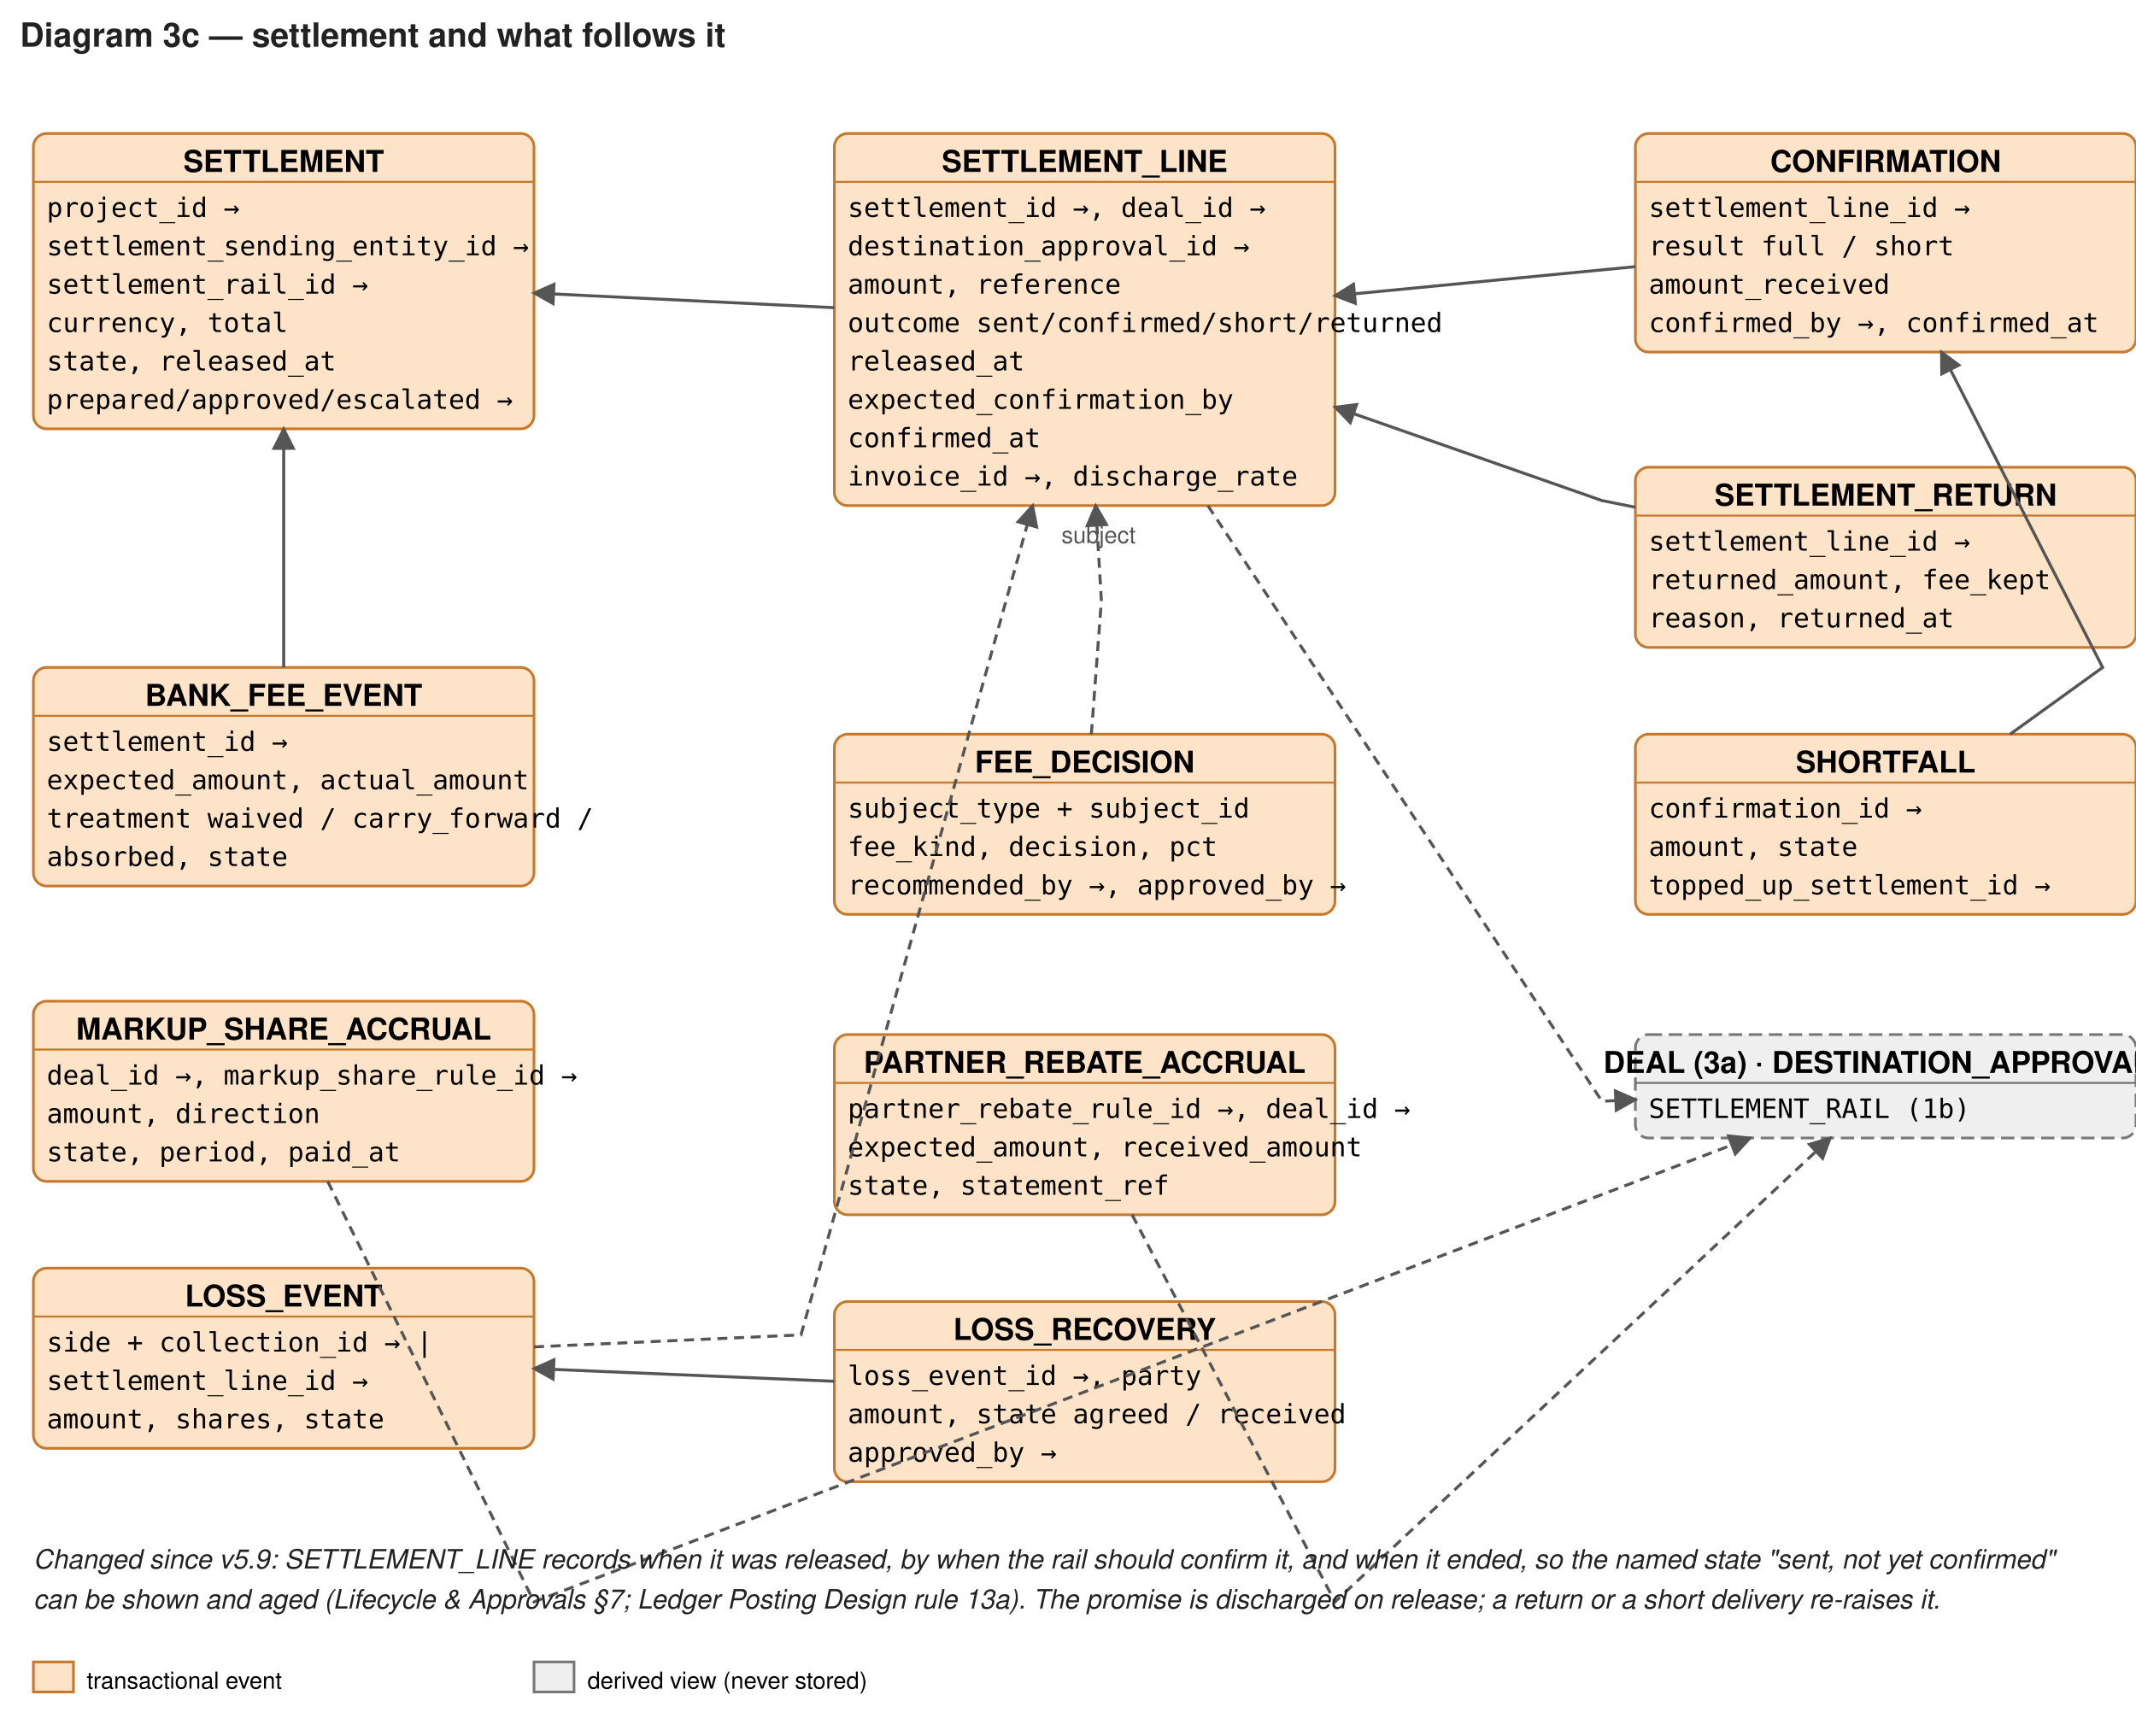
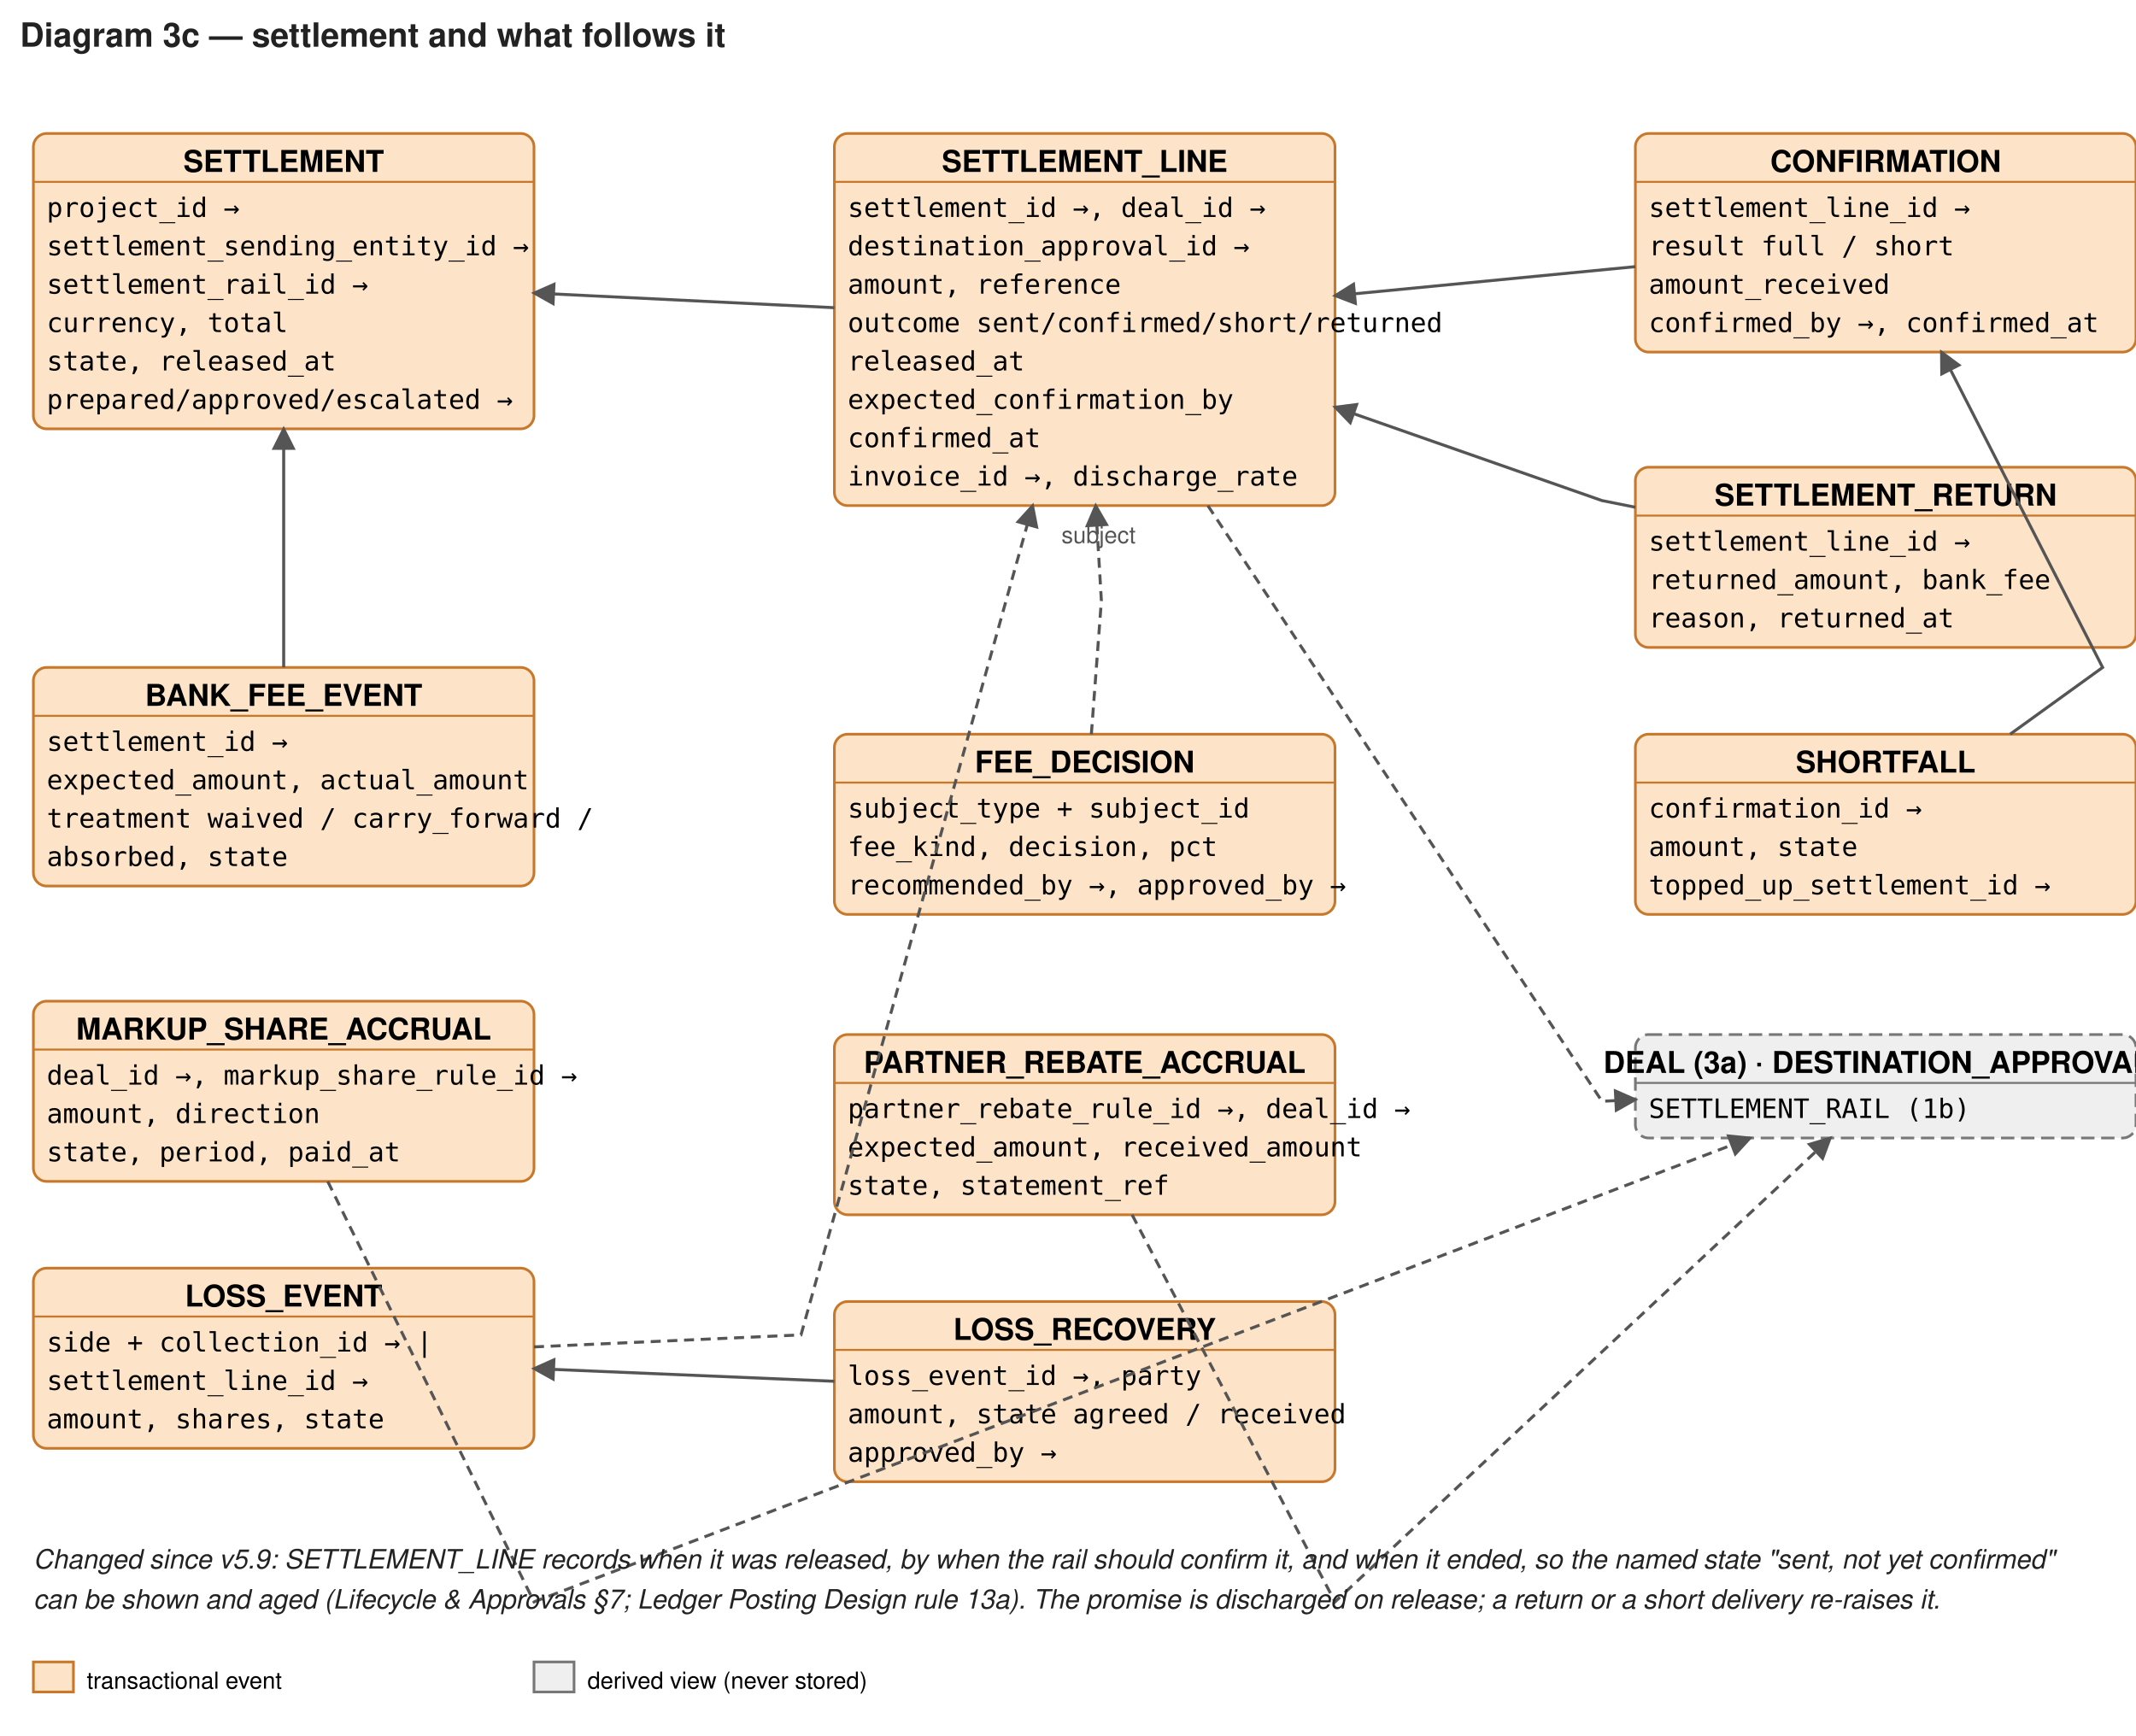
<svg xmlns="http://www.w3.org/2000/svg" viewBox="0 0 640 520" width="100%" style="display:block; background:#FFFFFF; border:0.5pt solid #bbbbbb">
  <defs>
    <marker id="arr" markerWidth="8" markerHeight="8" refX="7" refY="4" orient="auto" markerUnits="strokeWidth">
      <path d="M0,0 L8,4 L0,8 z" fill="#555" />
    </marker>
  </defs>
  <text x="6" y="14" font-size="10" font-family="Helvetica, Arial, sans-serif" fill="#222" text-anchor="start" font-weight="bold">Diagram 3c — settlement and what follows it</text>
  <rect x="10" y="40" width="150" height="88.5" rx="4" fill="#FDE4C8" stroke="#C8782A" stroke-width="0.8" />
  <text x="85.0" y="51.5" font-size="9" font-family="Helvetica, Arial, sans-serif" font-weight="bold" text-anchor="middle">SETTLEMENT</text>
  <line x1="10" y1="54.5" x2="160" y2="54.5" stroke="#C8782A" stroke-width="0.6" />
  <text x="14" y="65.0" font-size="8" font-family="Menlo, Consolas, monospace">project_id →</text>
  <text x="14" y="76.5" font-size="8" font-family="Menlo, Consolas, monospace">settlement_sending_entity_id →</text>
  <text x="14" y="88.0" font-size="8" font-family="Menlo, Consolas, monospace">settlement_rail_id →</text>
  <text x="14" y="99.5" font-size="8" font-family="Menlo, Consolas, monospace">currency, total</text>
  <text x="14" y="111.0" font-size="8" font-family="Menlo, Consolas, monospace">state, released_at</text>
  <text x="14" y="122.5" font-size="8" font-family="Menlo, Consolas, monospace">prepared/approved/escalated →</text>
  <rect x="250" y="40" width="150" height="111.5" rx="4" fill="#FDE4C8" stroke="#C8782A" stroke-width="0.8" />
  <text x="325.0" y="51.5" font-size="9" font-family="Helvetica, Arial, sans-serif" font-weight="bold" text-anchor="middle">SETTLEMENT_LINE</text>
  <line x1="250" y1="54.5" x2="400" y2="54.5" stroke="#C8782A" stroke-width="0.6" />
  <text x="254" y="65.0" font-size="8" font-family="Menlo, Consolas, monospace">settlement_id →, deal_id →</text>
  <text x="254" y="76.5" font-size="8" font-family="Menlo, Consolas, monospace">destination_approval_id →</text>
  <text x="254" y="88.0" font-size="8" font-family="Menlo, Consolas, monospace">amount, reference</text>
  <text x="254" y="99.5" font-size="8" font-family="Menlo, Consolas, monospace">outcome sent/confirmed/short/returned</text>
  <text x="254" y="111.0" font-size="8" font-family="Menlo, Consolas, monospace">released_at</text>
  <text x="254" y="122.5" font-size="8" font-family="Menlo, Consolas, monospace">expected_confirmation_by</text>
  <text x="254" y="134.0" font-size="8" font-family="Menlo, Consolas, monospace">confirmed_at</text>
  <text x="254" y="145.5" font-size="8" font-family="Menlo, Consolas, monospace">invoice_id →, discharge_rate</text>
  <rect x="490" y="40" width="150" height="65.5" rx="4" fill="#FDE4C8" stroke="#C8782A" stroke-width="0.8" />
  <text x="565.0" y="51.5" font-size="9" font-family="Helvetica, Arial, sans-serif" font-weight="bold" text-anchor="middle">CONFIRMATION</text>
  <line x1="490" y1="54.5" x2="640" y2="54.5" stroke="#C8782A" stroke-width="0.6" />
  <text x="494" y="65.0" font-size="8" font-family="Menlo, Consolas, monospace">settlement_line_id →</text>
  <text x="494" y="76.5" font-size="8" font-family="Menlo, Consolas, monospace">result full / short</text>
  <text x="494" y="88.0" font-size="8" font-family="Menlo, Consolas, monospace">amount_received</text>
  <text x="494" y="99.5" font-size="8" font-family="Menlo, Consolas, monospace">confirmed_by →, confirmed_at</text>
  <rect x="490" y="140" width="150" height="54.0" rx="4" fill="#FDE4C8" stroke="#C8782A" stroke-width="0.8" />
  <text x="565.0" y="151.5" font-size="9" font-family="Helvetica, Arial, sans-serif" font-weight="bold" text-anchor="middle">SETTLEMENT_RETURN</text>
  <line x1="490" y1="154.5" x2="640" y2="154.5" stroke="#C8782A" stroke-width="0.6" />
  <text x="494" y="165.0" font-size="8" font-family="Menlo, Consolas, monospace">settlement_line_id →</text>
-   <text x="494" y="176.5" font-size="8" font-family="Menlo, Consolas, monospace">returned_amount, fee_kept</text>
+   <text x="494" y="176.5" font-size="8" font-family="Menlo, Consolas, monospace">returned_amount, bank_fee</text>
  <text x="494" y="188.0" font-size="8" font-family="Menlo, Consolas, monospace">reason, returned_at</text>
  <rect x="490" y="220" width="150" height="54.0" rx="4" fill="#FDE4C8" stroke="#C8782A" stroke-width="0.8" />
  <text x="565.0" y="231.5" font-size="9" font-family="Helvetica, Arial, sans-serif" font-weight="bold" text-anchor="middle">SHORTFALL</text>
  <line x1="490" y1="234.5" x2="640" y2="234.5" stroke="#C8782A" stroke-width="0.6" />
  <text x="494" y="245.0" font-size="8" font-family="Menlo, Consolas, monospace">confirmation_id →</text>
  <text x="494" y="256.5" font-size="8" font-family="Menlo, Consolas, monospace">amount, state</text>
  <text x="494" y="268.0" font-size="8" font-family="Menlo, Consolas, monospace">topped_up_settlement_id →</text>
  <rect x="10" y="200" width="150" height="65.5" rx="4" fill="#FDE4C8" stroke="#C8782A" stroke-width="0.8" />
  <text x="85.0" y="211.5" font-size="9" font-family="Helvetica, Arial, sans-serif" font-weight="bold" text-anchor="middle">BANK_FEE_EVENT</text>
  <line x1="10" y1="214.5" x2="160" y2="214.5" stroke="#C8782A" stroke-width="0.6" />
  <text x="14" y="225.0" font-size="8" font-family="Menlo, Consolas, monospace">settlement_id →</text>
  <text x="14" y="236.5" font-size="8" font-family="Menlo, Consolas, monospace">expected_amount, actual_amount</text>
  <text x="14" y="248.0" font-size="8" font-family="Menlo, Consolas, monospace">treatment waived / carry_forward /</text>
  <text x="14" y="259.5" font-size="8" font-family="Menlo, Consolas, monospace">  absorbed, state</text>
  <rect x="250" y="220" width="150" height="54.0" rx="4" fill="#FDE4C8" stroke="#C8782A" stroke-width="0.8" />
  <text x="325.0" y="231.5" font-size="9" font-family="Helvetica, Arial, sans-serif" font-weight="bold" text-anchor="middle">FEE_DECISION</text>
  <line x1="250" y1="234.5" x2="400" y2="234.5" stroke="#C8782A" stroke-width="0.6" />
  <text x="254" y="245.0" font-size="8" font-family="Menlo, Consolas, monospace">subject_type + subject_id</text>
  <text x="254" y="256.5" font-size="8" font-family="Menlo, Consolas, monospace">fee_kind, decision, pct</text>
  <text x="254" y="268.0" font-size="8" font-family="Menlo, Consolas, monospace">recommended_by →, approved_by →</text>
  <rect x="10" y="300" width="150" height="54.0" rx="4" fill="#FDE4C8" stroke="#C8782A" stroke-width="0.8" />
  <text x="85.0" y="311.5" font-size="9" font-family="Helvetica, Arial, sans-serif" font-weight="bold" text-anchor="middle">MARKUP_SHARE_ACCRUAL</text>
  <line x1="10" y1="314.5" x2="160" y2="314.5" stroke="#C8782A" stroke-width="0.6" />
  <text x="14" y="325.0" font-size="8" font-family="Menlo, Consolas, monospace">deal_id →, markup_share_rule_id →</text>
  <text x="14" y="336.5" font-size="8" font-family="Menlo, Consolas, monospace">amount, direction</text>
  <text x="14" y="348.0" font-size="8" font-family="Menlo, Consolas, monospace">state, period, paid_at</text>
  <rect x="250" y="310" width="150" height="54.0" rx="4" fill="#FDE4C8" stroke="#C8782A" stroke-width="0.8" />
  <text x="325.0" y="321.5" font-size="9" font-family="Helvetica, Arial, sans-serif" font-weight="bold" text-anchor="middle">PARTNER_REBATE_ACCRUAL</text>
  <line x1="250" y1="324.5" x2="400" y2="324.5" stroke="#C8782A" stroke-width="0.6" />
  <text x="254" y="335.0" font-size="8" font-family="Menlo, Consolas, monospace">partner_rebate_rule_id →, deal_id →</text>
  <text x="254" y="346.5" font-size="8" font-family="Menlo, Consolas, monospace">expected_amount, received_amount</text>
  <text x="254" y="358.0" font-size="8" font-family="Menlo, Consolas, monospace">state, statement_ref</text>
  <rect x="10" y="380" width="150" height="54.0" rx="4" fill="#FDE4C8" stroke="#C8782A" stroke-width="0.8" />
  <text x="85.0" y="391.5" font-size="9" font-family="Helvetica, Arial, sans-serif" font-weight="bold" text-anchor="middle">LOSS_EVENT</text>
  <line x1="10" y1="394.5" x2="160" y2="394.5" stroke="#C8782A" stroke-width="0.6" />
  <text x="14" y="405.0" font-size="8" font-family="Menlo, Consolas, monospace">side + collection_id → |</text>
  <text x="14" y="416.5" font-size="8" font-family="Menlo, Consolas, monospace">  settlement_line_id →</text>
  <text x="14" y="428.0" font-size="8" font-family="Menlo, Consolas, monospace">amount, shares, state</text>
  <rect x="250" y="390" width="150" height="54.0" rx="4" fill="#FDE4C8" stroke="#C8782A" stroke-width="0.8" />
  <text x="325.0" y="401.5" font-size="9" font-family="Helvetica, Arial, sans-serif" font-weight="bold" text-anchor="middle">LOSS_RECOVERY</text>
  <line x1="250" y1="404.5" x2="400" y2="404.5" stroke="#C8782A" stroke-width="0.6" />
  <text x="254" y="415.0" font-size="8" font-family="Menlo, Consolas, monospace">loss_event_id →, party</text>
  <text x="254" y="426.5" font-size="8" font-family="Menlo, Consolas, monospace">amount, state agreed / received</text>
  <text x="254" y="438.0" font-size="8" font-family="Menlo, Consolas, monospace">approved_by →</text>
  <rect x="490" y="310" width="150" height="31.0" rx="4" fill="#EFEFEF" stroke="#777777" stroke-width="0.8" stroke-dasharray="4 2" />
  <text x="565.0" y="321.5" font-size="9" font-family="Helvetica, Arial, sans-serif" font-weight="bold" text-anchor="middle">DEAL (3a) · DESTINATION_APPROVAL /</text>
  <line x1="490" y1="324.5" x2="640" y2="324.5" stroke="#777777" stroke-width="0.6" />
  <text x="494" y="335.0" font-size="8" font-family="Menlo, Consolas, monospace">SETTLEMENT_RAIL (1b)</text>
  <path d="M 250.0 92.2 L 160.0 87.8" fill="none" stroke="#555" stroke-width="0.9" marker-end="url(#arr)" />
  <path d="M 490.0 79.9 L 400.0 88.6" fill="none" stroke="#555" stroke-width="0.9" marker-end="url(#arr)" />
  <path d="M 490.0 152.0 L 480.0 150.0 L 400.0 122.0" fill="none" stroke="#555" stroke-width="0.9" marker-end="url(#arr)" />
  <path d="M 602.3 220.0 L 630.0 200.0 L 581.7 105.5" fill="none" stroke="#555" stroke-width="0.9" marker-end="url(#arr)" />
  <path d="M 85.0 200.0 L 85.0 128.5" fill="none" stroke="#555" stroke-width="0.9" marker-end="url(#arr)" />
  <path d="M 327.0 220.0 L 330.0 180.0 L 328.3 151.5" fill="none" stroke="#555" stroke-width="0.9" stroke-dasharray="3 2" marker-end="url(#arr)" />
  <text x="329.154" y="162.75" font-size="7" font-family="Helvetica, Arial, sans-serif" fill="#555" text-anchor="middle">subject</text>
  <path d="M 250.0 413.9 L 160.0 410.1" fill="none" stroke="#555" stroke-width="0.9" marker-end="url(#arr)" />
  <path d="M 160.0 403.6 L 240.0 400.0 L 309.4 151.5" fill="none" stroke="#555" stroke-width="0.9" stroke-dasharray="3 2" marker-end="url(#arr)" />
  <path d="M 361.9 151.5 L 480.0 330.0 L 490.0 329.5" fill="none" stroke="#555" stroke-width="0.9" stroke-dasharray="3 2" marker-end="url(#arr)" />
  <path d="M 98.2 354.0 L 160.0 480.0 L 524.4 341.0" fill="none" stroke="#555" stroke-width="0.9" stroke-dasharray="3 2" marker-end="url(#arr)" />
  <path d="M 339.2 364.0 L 400.0 480.0 L 548.4 341.0" fill="none" stroke="#555" stroke-width="0.9" stroke-dasharray="3 2" marker-end="url(#arr)" />
  <text x="10" y="470" font-size="8" font-family="Helvetica, Arial, sans-serif" fill="#222" text-anchor="start" font-style="italic">Changed since v5.9: SETTLEMENT_LINE records when it was released, by when the rail should confirm it, and when it ended, so the named state "sent, not yet confirmed"</text>
  <text x="10" y="482" font-size="8" font-family="Helvetica, Arial, sans-serif" fill="#222" text-anchor="start" font-style="italic">can be shown and aged (Lifecycle &amp; Approvals §7; Ledger Posting Design rule 13a). The promise is discharged on release; a return or a short delivery re-raises it.</text>
  <rect x="10" y="498" width="12" height="9" fill="#FDE4C8" stroke="#C8782A" stroke-width="0.8" />
  <text x="26" y="506" font-size="7" font-family="Helvetica, Arial, sans-serif">transactional event</text>
  <rect x="160" y="498" width="12" height="9" fill="#EFEFEF" stroke="#777777" stroke-width="0.8" />
  <text x="176" y="506" font-size="7" font-family="Helvetica, Arial, sans-serif">derived view (never stored)</text>
</svg>
